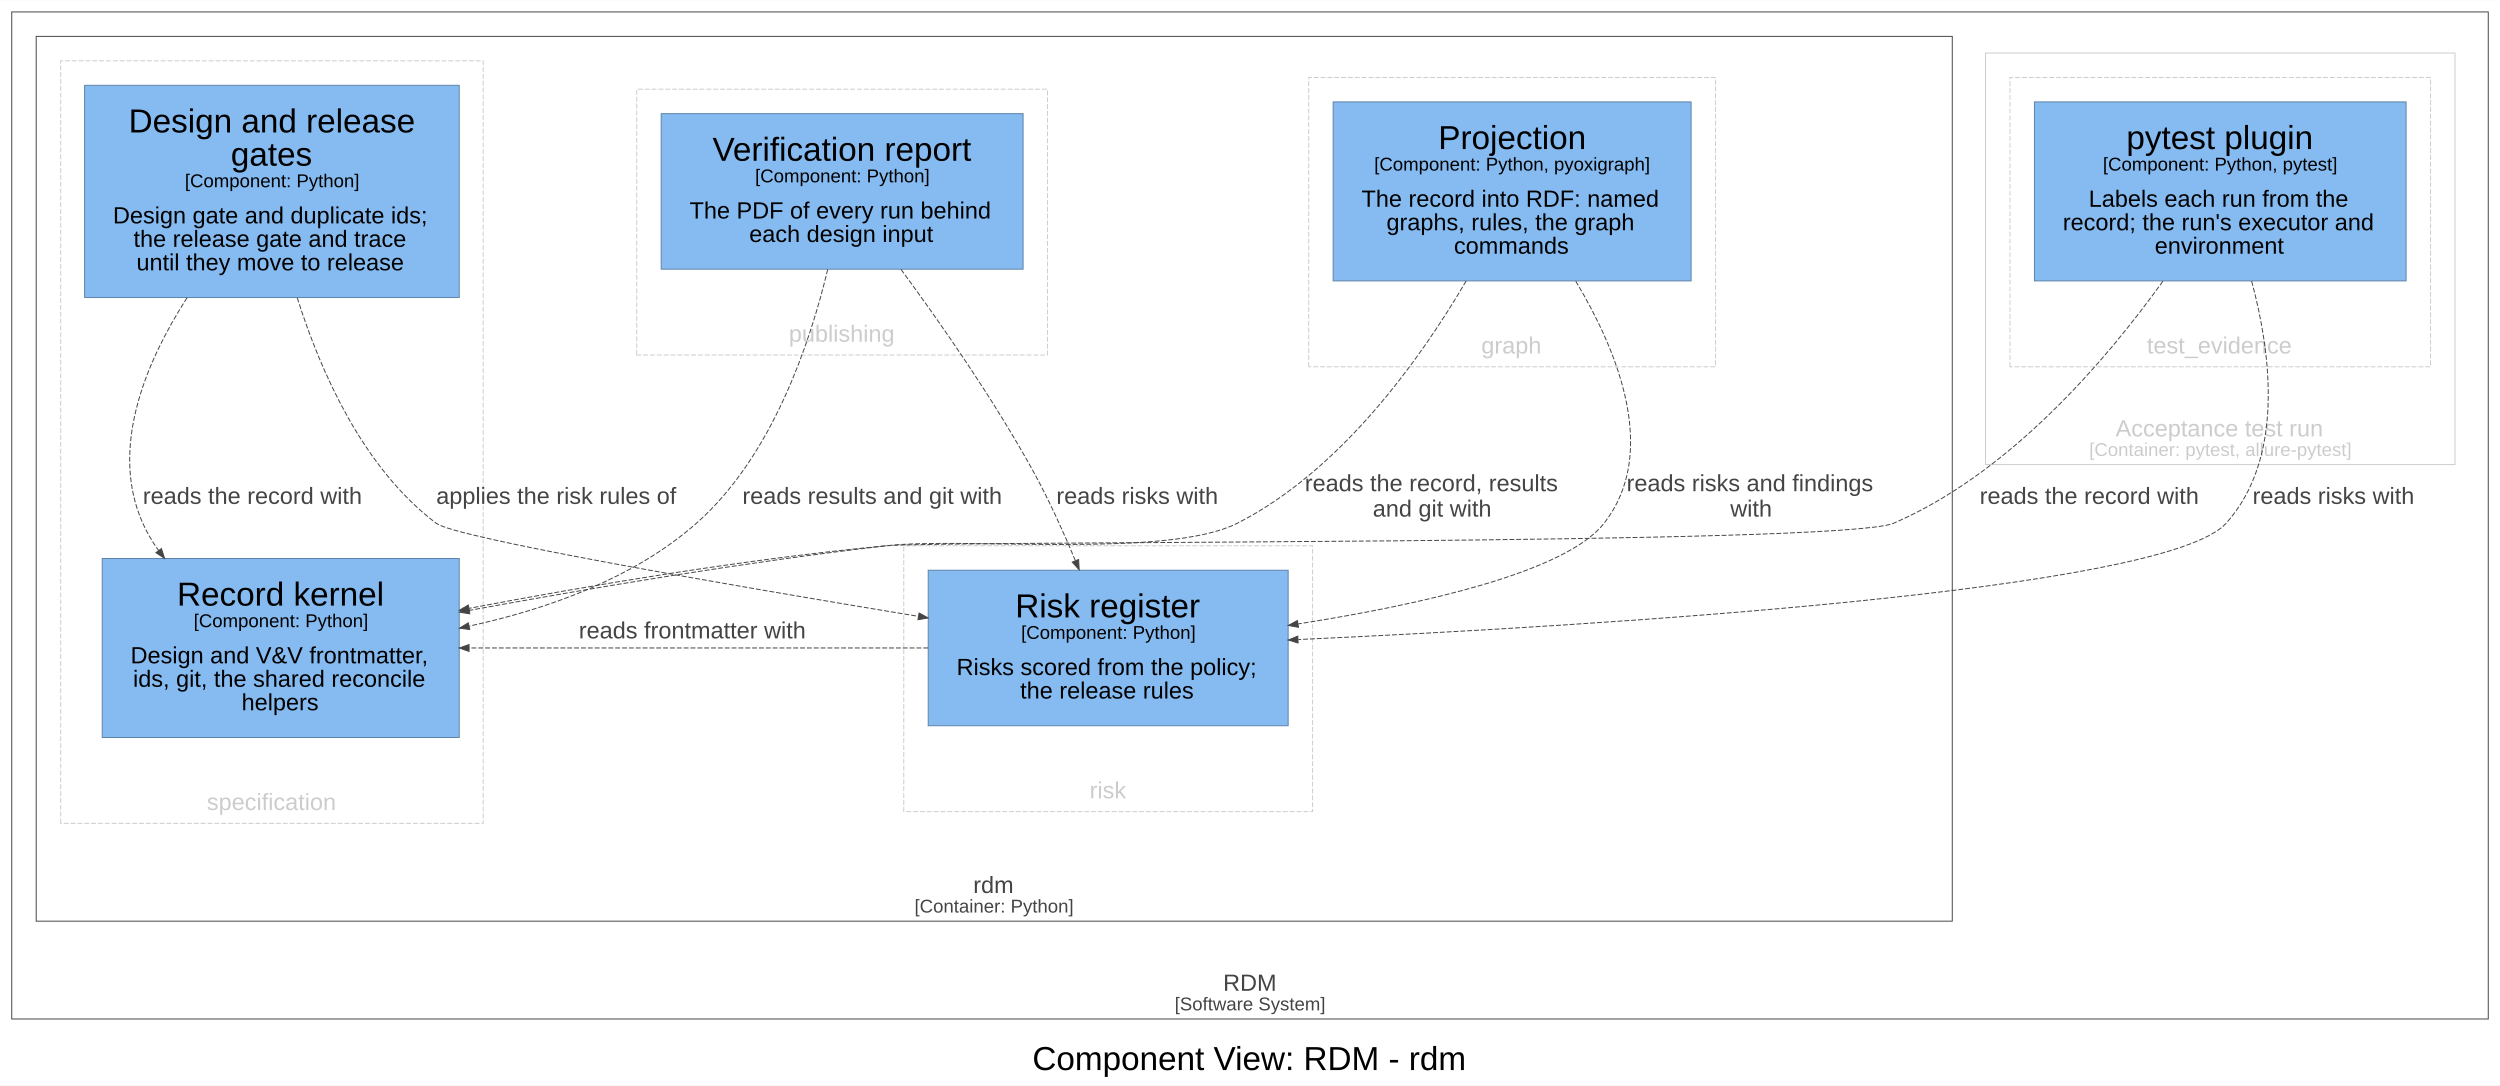
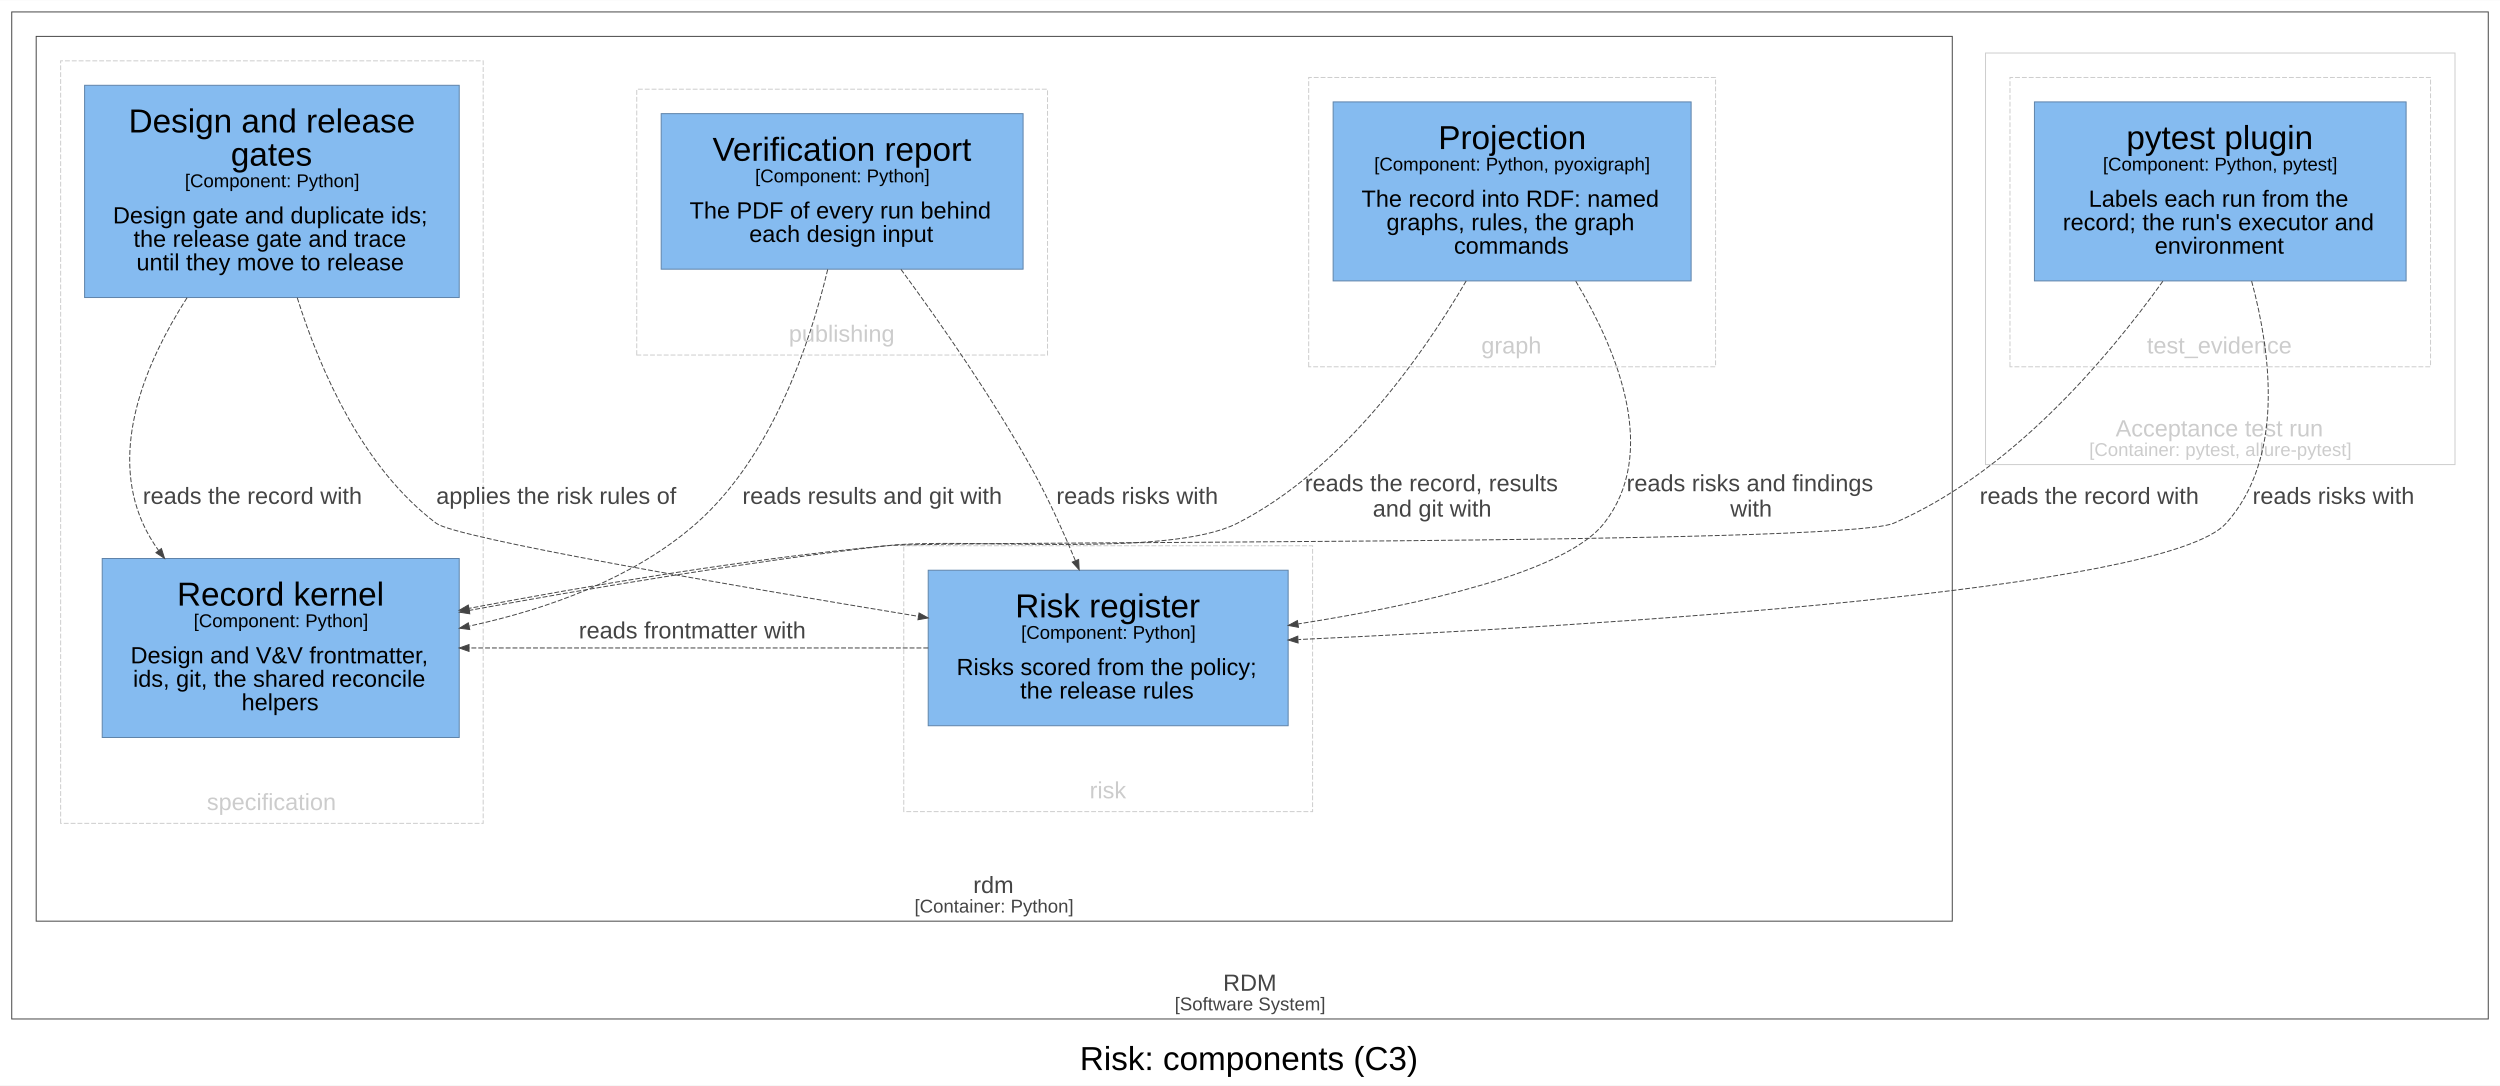
<svg xmlns="http://www.w3.org/2000/svg" width="2556pt" height="1110pt" viewBox="0.00 0.00 2556.00 1109.60">
  <g id="graph0" class="graph" transform="scale(1 1) rotate(0) translate(4 1105.6)">
    <polygon fill="white" stroke="transparent" points="-4,4 -4,-1105.6 2552,-1105.6 2552,4 -4,4" />
-     <text text-anchor="start" x="1051.5" y="-11.8" font-family="Arial" font-size="34.00">Component View: RDM - rdm</text>
+     <text text-anchor="start" x="1100" y="-11.8" font-family="Arial" font-size="34.00">Risk: components (C3)</text>
    <g id="clust1" class="cluster">
      <polygon fill="none" stroke="#444444" points="8,-64 8,-1093.6 2540,-1093.6 2540,-64 8,-64" />
      <text text-anchor="start" x="1246.5" y="-92.8" font-family="Arial" font-size="24.00" fill="#444444">RDM</text>
      <text text-anchor="start" x="1197" y="-72.8" font-family="Arial" font-size="19.00" fill="#444444">[Software System]</text>
    </g>
    <g id="clust2" class="cluster">
      <polygon fill="none" stroke="#cccccc" points="2026,-630.8 2026,-1051.6 2506,-1051.6 2506,-630.8 2026,-630.8" />
      <text text-anchor="start" x="2159" y="-659.6" font-family="Arial" font-size="24.00" fill="#cccccc">Acceptance test run</text>
      <text text-anchor="start" x="2132" y="-639.6" font-family="Arial" font-size="19.00" fill="#cccccc">[Container: pytest, allure-pytest]</text>
    </g>
    <g id="clust3" class="cluster">
      <polygon fill="none" stroke="#cccccc" stroke-dasharray="5,2" points="2051,-730.8 2051,-1026.6 2481,-1026.6 2481,-730.8 2051,-730.8" />
      <text text-anchor="start" x="2191" y="-744.4" font-family="Arial" font-size="24.00" fill="#cccccc">test_evidence</text>
    </g>
    <g id="clust4" class="cluster">
      <polygon fill="none" stroke="#444444" points="33,-164 33,-1068.6 1992,-1068.6 1992,-164 33,-164" />
      <text text-anchor="start" x="991" y="-192.8" font-family="Arial" font-size="24.00" fill="#444444">rdm</text>
      <text text-anchor="start" x="931" y="-172.8" font-family="Arial" font-size="19.00" fill="#444444">[Container: Python]</text>
    </g>
    <g id="clust5" class="cluster">
      <polygon fill="none" stroke="#cccccc" stroke-dasharray="5,2" points="1334,-730.8 1334,-1026.6 1750,-1026.6 1750,-730.8 1334,-730.8" />
      <text text-anchor="start" x="1510.5" y="-744.4" font-family="Arial" font-size="24.00" fill="#cccccc">graph</text>
    </g>
    <g id="clust6" class="cluster">
      <polygon fill="none" stroke="#cccccc" stroke-dasharray="5,2" points="647,-742.8 647,-1014.6 1067,-1014.6 1067,-742.8 647,-742.8" />
      <text text-anchor="start" x="802.5" y="-756.4" font-family="Arial" font-size="24.00" fill="#cccccc">publishing</text>
    </g>
    <g id="clust7" class="cluster">
      <polygon fill="none" stroke="#cccccc" stroke-dasharray="5,2" points="920,-276 920,-547.8 1338,-547.8 1338,-276 920,-276" />
      <text text-anchor="start" x="1110" y="-289.6" font-family="Arial" font-size="24.00" fill="#cccccc">risk</text>
    </g>
    <g id="clust8" class="cluster">
      <polygon fill="none" stroke="#cccccc" stroke-dasharray="5,2" points="58,-264 58,-1043.6 490,-1043.6 490,-264 58,-264" />
      <text text-anchor="start" x="207.5" y="-277.6" font-family="Arial" font-size="24.00" fill="#cccccc">specification</text>
    </g>
    <g id="43" class="node">
      <polygon fill="#85bbf0" stroke="#5d82a8" points="2456,-1001.6 2076,-1001.6 2076,-818.6 2456,-818.6 2456,-1001.6" />
      <text text-anchor="start" x="2170" y="-953.4" font-family="Arial" font-size="34.00" fill="#000000">pytest plugin</text>
      <text text-anchor="start" x="2146" y="-931.4" font-family="Arial" font-size="19.00" fill="#000000">[Component: Python, pytest]</text>
      <text text-anchor="start" x="2131.5" y="-894.4" font-family="Arial" font-size="24.00" fill="#000000">Labels each run from the</text>
      <text text-anchor="start" x="2105" y="-870.4" font-family="Arial" font-size="24.00" fill="#000000">record; the run's executor and</text>
      <text text-anchor="start" x="2199" y="-846.4" font-family="Arial" font-size="24.00" fill="#000000">environment</text>
    </g>
    <g id="25" class="node">
      <polygon fill="#85bbf0" stroke="#5d82a8" points="1313,-522.8 945,-522.8 945,-363.8 1313,-363.8 1313,-522.8" />
      <text text-anchor="start" x="1034" y="-474.6" font-family="Arial" font-size="34.00" fill="#000000">Risk register</text>
      <text text-anchor="start" x="1040" y="-452.6" font-family="Arial" font-size="19.00" fill="#000000">[Component: Python]</text>
      <text text-anchor="start" x="974" y="-415.6" font-family="Arial" font-size="24.00" fill="#000000">Risks scored from the policy;</text>
      <text text-anchor="start" x="1039" y="-391.6" font-family="Arial" font-size="24.00" fill="#000000">the release rules</text>
    </g>
    <g id="120" class="edge">
      <path fill="none" stroke="#444444" stroke-dasharray="5,2" d="M2298.06,-818.4C2318.45,-742.71 2331.17,-636.88 2272,-570.8 2209.98,-501.54 1633.14,-466.1 1323.46,-451.93" />
      <polygon fill="#444444" stroke="#444444" points="1323.16,-448.41 1313.01,-451.45 1322.84,-455.41 1323.16,-448.41" />
      <text text-anchor="start" x="2299" y="-590.6" font-family="Arial" font-size="24.00" fill="#444444">reads risks with</text>
    </g>
    <g id="6" class="node">
      <polygon fill="#85bbf0" stroke="#5d82a8" points="465.5,-534.8 100.5,-534.8 100.5,-351.8 465.5,-351.8 465.5,-534.8" />
      <text text-anchor="start" x="177" y="-486.6" font-family="Arial" font-size="34.00" fill="#000000">Record kernel</text>
      <text text-anchor="start" x="194" y="-464.6" font-family="Arial" font-size="19.00" fill="#000000">[Component: Python]</text>
      <text text-anchor="start" x="129.5" y="-427.6" font-family="Arial" font-size="24.00" fill="#000000">Design and V&amp;V frontmatter,</text>
      <text text-anchor="start" x="132" y="-403.6" font-family="Arial" font-size="24.00" fill="#000000">ids, git, the shared reconcile</text>
      <text text-anchor="start" x="243" y="-379.6" font-family="Arial" font-size="24.00" fill="#000000">helpers</text>
    </g>
    <g id="116" class="edge">
      <path fill="none" stroke="#444444" stroke-dasharray="5,2" d="M2207.33,-818.29C2148.71,-736.61 2050.42,-621.86 1932,-570.8 1879.44,-548.14 958.98,-553.17 902,-547.8 758.24,-534.25 597.44,-506.99 475.77,-483.85" />
      <polygon fill="#444444" stroke="#444444" points="476.08,-480.34 465.6,-481.91 474.76,-487.22 476.08,-480.34" />
      <text text-anchor="start" x="2020" y="-590.6" font-family="Arial" font-size="24.00" fill="#444444">reads the record with</text>
    </g>
    <g id="36" class="node">
      <polygon fill="#85bbf0" stroke="#5d82a8" points="1725,-1001.6 1359,-1001.6 1359,-818.6 1725,-818.6 1725,-1001.6" />
      <text text-anchor="start" x="1466.5" y="-953.4" font-family="Arial" font-size="34.00" fill="#000000">Projection</text>
      <text text-anchor="start" x="1401" y="-931.4" font-family="Arial" font-size="19.00" fill="#000000">[Component: Python, pyoxigraph]</text>
      <text text-anchor="start" x="1388" y="-894.4" font-family="Arial" font-size="24.00" fill="#000000">The record into RDF: named</text>
      <text text-anchor="start" x="1413.5" y="-870.4" font-family="Arial" font-size="24.00" fill="#000000">graphs, rules, the graph</text>
      <text text-anchor="start" x="1482.5" y="-846.4" font-family="Arial" font-size="24.00" fill="#000000">commands</text>
    </g>
    <g id="82" class="edge">
      <path fill="none" stroke="#444444" stroke-dasharray="5,2" d="M1607.06,-818.35C1651.03,-744.89 1691.82,-642.26 1636,-570.8 1596.95,-520.81 1449.29,-487.69 1323.31,-467.92" />
      <polygon fill="#444444" stroke="#444444" points="1323.55,-464.42 1313.13,-466.35 1322.48,-471.34 1323.55,-464.42" />
      <text text-anchor="start" x="1659" y="-603.6" font-family="Arial" font-size="24.00" fill="#444444">reads risks and findings</text>
      <text text-anchor="start" x="1765" y="-577.6" font-family="Arial" font-size="24.00" fill="#444444">with</text>
    </g>
    <g id="81" class="edge">
      <path fill="none" stroke="#444444" stroke-dasharray="5,2" d="M1495,-818.52C1447.75,-737.9 1366.81,-624.66 1261,-570.8 1189.76,-534.54 981.41,-556.96 902,-547.8 758.56,-531.26 597.74,-504.1 475.99,-481.76" />
      <polygon fill="#444444" stroke="#444444" points="476.28,-478.26 465.81,-479.89 475.01,-485.14 476.28,-478.26" />
      <text text-anchor="start" x="1330" y="-603.6" font-family="Arial" font-size="24.00" fill="#444444">reads the record, results</text>
      <text text-anchor="start" x="1399.5" y="-577.6" font-family="Arial" font-size="24.00" fill="#444444">and git with</text>
    </g>
    <g id="34" class="node">
      <polygon fill="#85bbf0" stroke="#5d82a8" points="1042,-989.6 672,-989.6 672,-830.6 1042,-830.6 1042,-989.6" />
      <text text-anchor="start" x="724.5" y="-941.4" font-family="Arial" font-size="34.00" fill="#000000">Verification report</text>
      <text text-anchor="start" x="768" y="-919.4" font-family="Arial" font-size="19.00" fill="#000000">[Component: Python]</text>
      <text text-anchor="start" x="701" y="-882.4" font-family="Arial" font-size="24.00" fill="#000000">The PDF of every run behind</text>
      <text text-anchor="start" x="762" y="-858.4" font-family="Arial" font-size="24.00" fill="#000000">each design input</text>
    </g>
    <g id="114" class="edge">
      <path fill="none" stroke="#444444" stroke-dasharray="5,2" d="M917.18,-830.37C958.43,-774.32 1012.75,-696.22 1053,-622.8 1068.63,-594.28 1083.28,-561.89 1095.47,-532.59" />
      <polygon fill="#444444" stroke="#444444" points="1098.77,-533.78 1099.34,-523.2 1092.29,-531.11 1098.77,-533.78" />
      <text text-anchor="start" x="1076" y="-590.6" font-family="Arial" font-size="24.00" fill="#444444">reads risks with</text>
    </g>
    <g id="113" class="edge">
      <path fill="none" stroke="#444444" stroke-dasharray="5,2" d="M842.26,-830.35C823.85,-753.52 784.9,-638.6 708,-570.8 643.9,-514.29 555.49,-483 475.89,-465.68" />
      <polygon fill="#444444" stroke="#444444" points="476.24,-462.18 465.73,-463.54 474.79,-469.03 476.24,-462.18" />
      <text text-anchor="start" x="755" y="-590.6" font-family="Arial" font-size="24.00" fill="#444444">reads results and git with</text>
    </g>
    <g id="97" class="edge">
      <path fill="none" stroke="#444444" stroke-dasharray="5,2" d="M944.98,-443.3C806.21,-443.3 616.38,-443.3 475.58,-443.3" />
      <polygon fill="#444444" stroke="#444444" points="475.53,-439.8 465.53,-443.3 475.53,-446.8 475.53,-439.8" />
      <text text-anchor="start" x="587.75" y="-453.1" font-family="Arial" font-size="24.00" fill="#444444">reads frontmatter with</text>
    </g>
    <g id="8" class="node">
      <polygon fill="#85bbf0" stroke="#5d82a8" points="465.5,-1018.6 82.5,-1018.6 82.5,-801.6 465.5,-801.6 465.5,-1018.6" />
      <text text-anchor="start" x="127.5" y="-970.4" font-family="Arial" font-size="34.00" fill="#000000">Design and release</text>
      <text text-anchor="start" x="232" y="-936.4" font-family="Arial" font-size="34.00" fill="#000000">gates</text>
      <text text-anchor="start" x="185" y="-914.4" font-family="Arial" font-size="19.00" fill="#000000">[Component: Python]</text>
      <text text-anchor="start" x="111.5" y="-877.4" font-family="Arial" font-size="24.00" fill="#000000">Design gate and duplicate ids;</text>
      <text text-anchor="start" x="132.5" y="-853.4" font-family="Arial" font-size="24.00" fill="#000000">the release gate and trace</text>
      <text text-anchor="start" x="135.5" y="-829.4" font-family="Arial" font-size="24.00" fill="#000000">until they move to release</text>
    </g>
    <g id="76" class="edge">
      <path fill="none" stroke="#444444" stroke-dasharray="5,2" d="M299.91,-801.34C323.93,-725.16 367.51,-626.95 442,-570.8 461.87,-555.82 738.71,-508.04 934.81,-475.68" />
      <polygon fill="#444444" stroke="#444444" points="935.66,-479.09 944.96,-474.01 934.53,-472.18 935.66,-479.09" />
      <text text-anchor="start" x="442" y="-590.6" font-family="Arial" font-size="24.00" fill="#444444">applies the risk rules of</text>
    </g>
    <g id="75" class="edge">
      <path fill="none" stroke="#444444" stroke-dasharray="5,2" d="M187.22,-801.37C144.24,-734.36 108.08,-646.79 142,-570.8 146.36,-561.03 151.89,-551.7 158.22,-542.85" />
      <polygon fill="#444444" stroke="#444444" points="161.02,-544.96 164.25,-534.87 155.43,-540.74 161.02,-544.96" />
      <text text-anchor="start" x="142" y="-590.6" font-family="Arial" font-size="24.00" fill="#444444">reads the record with</text>
    </g>
  </g>
</svg>
